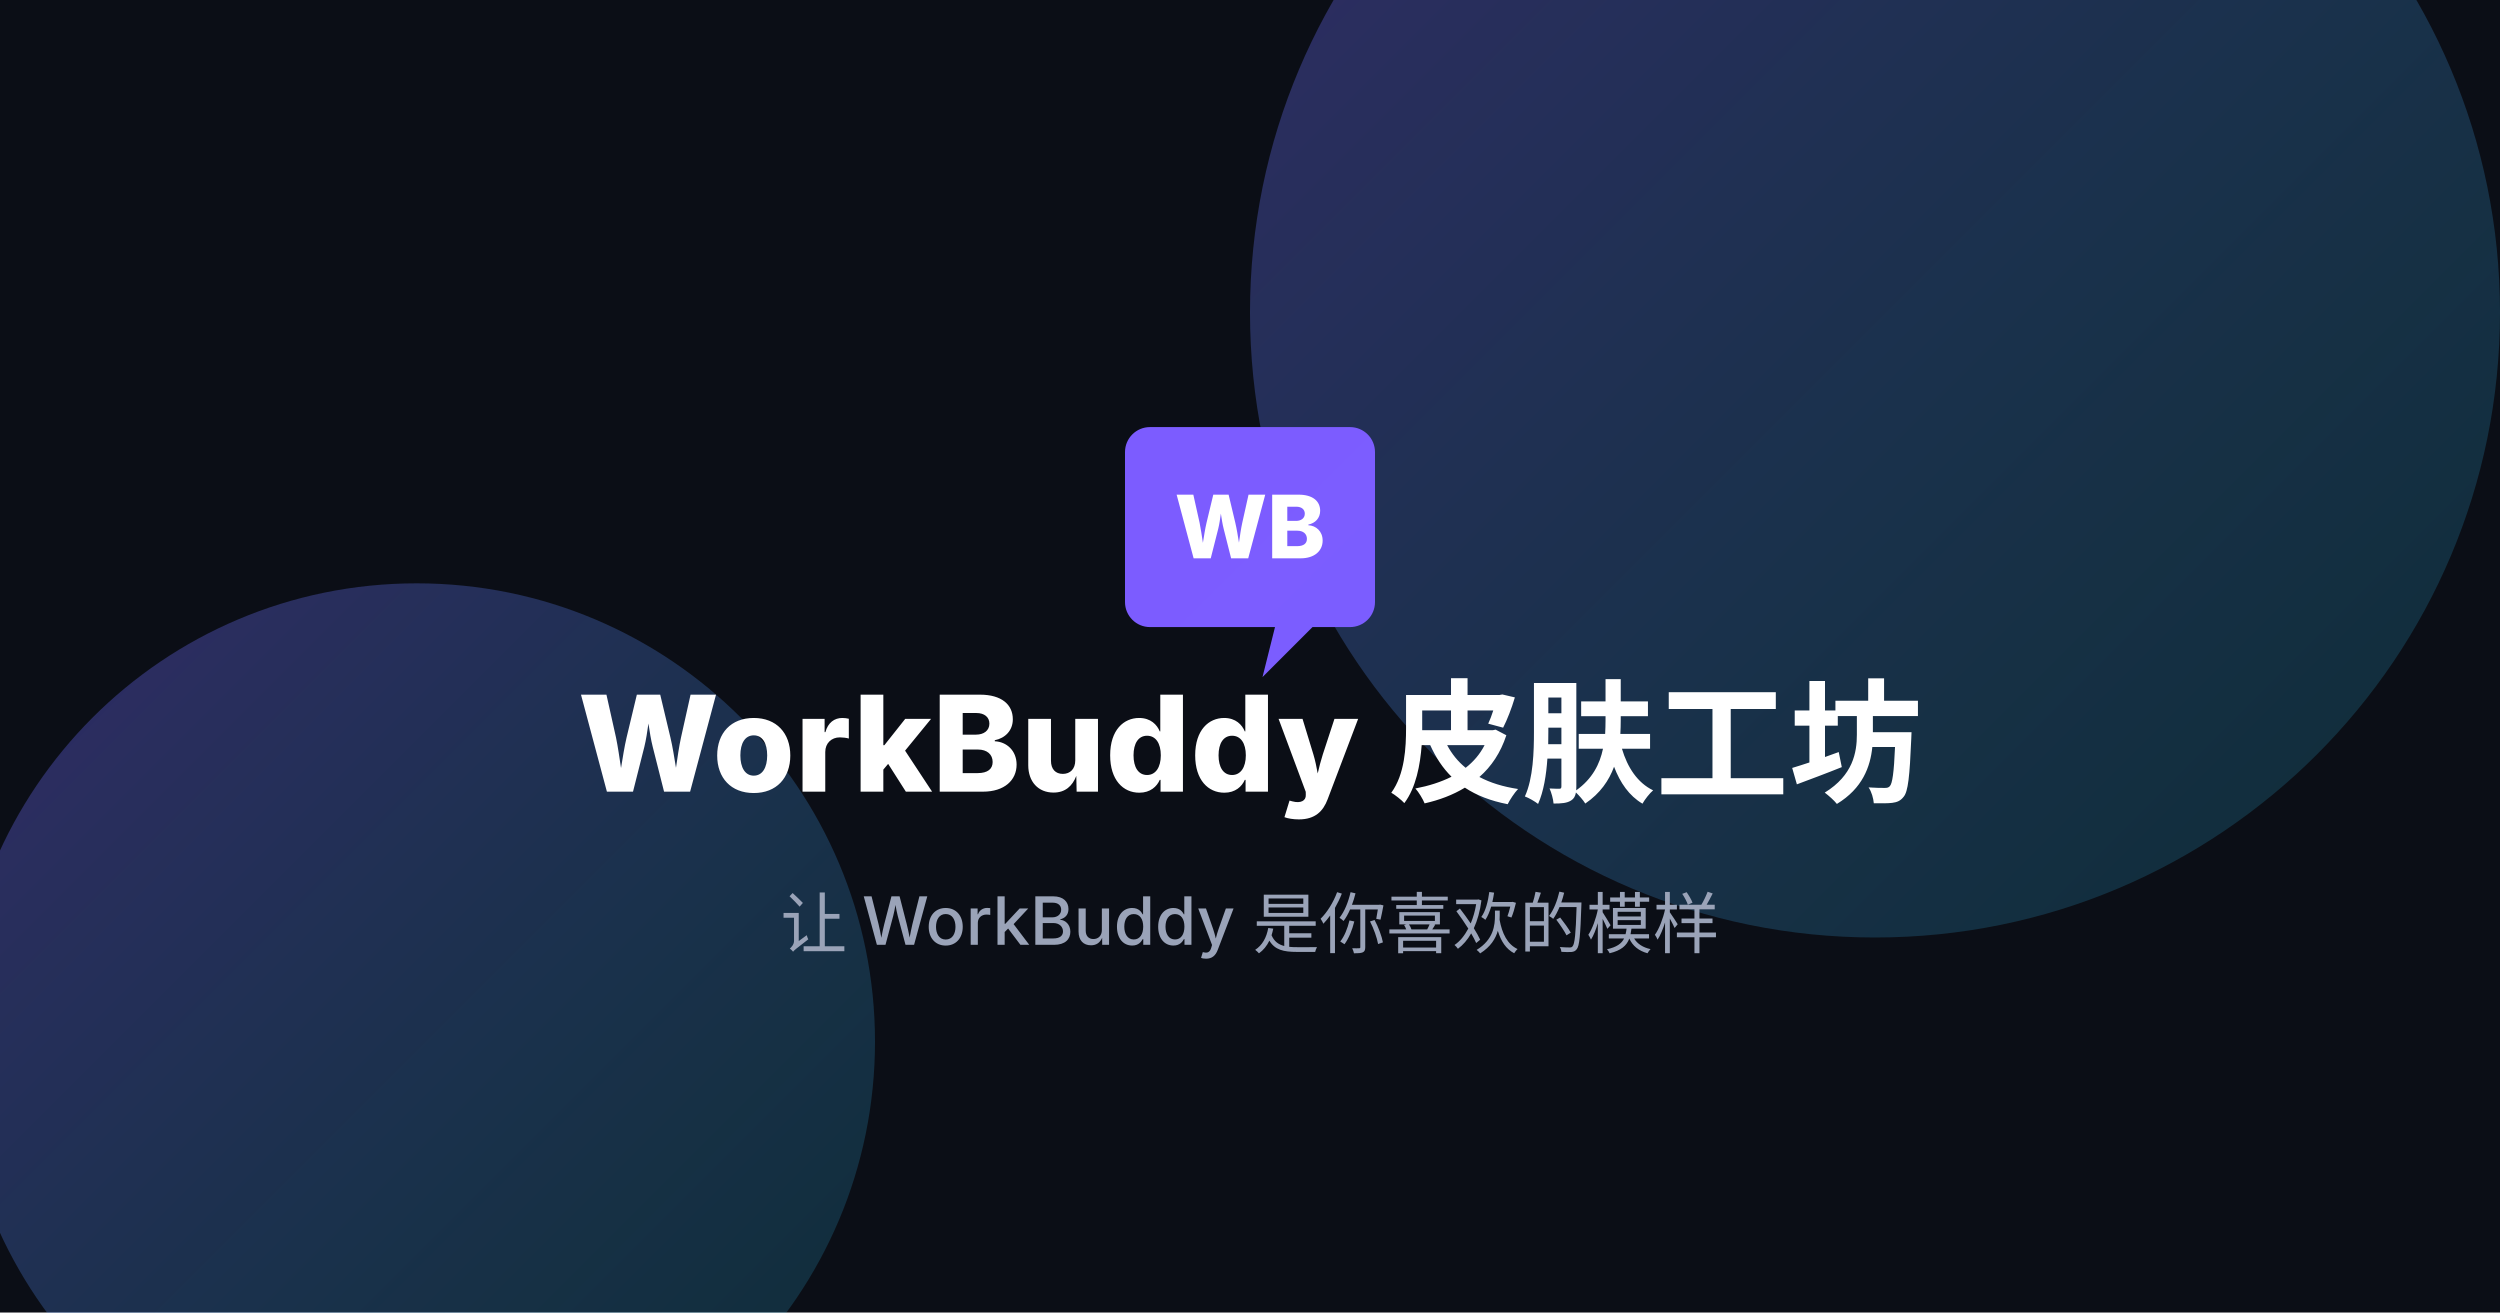
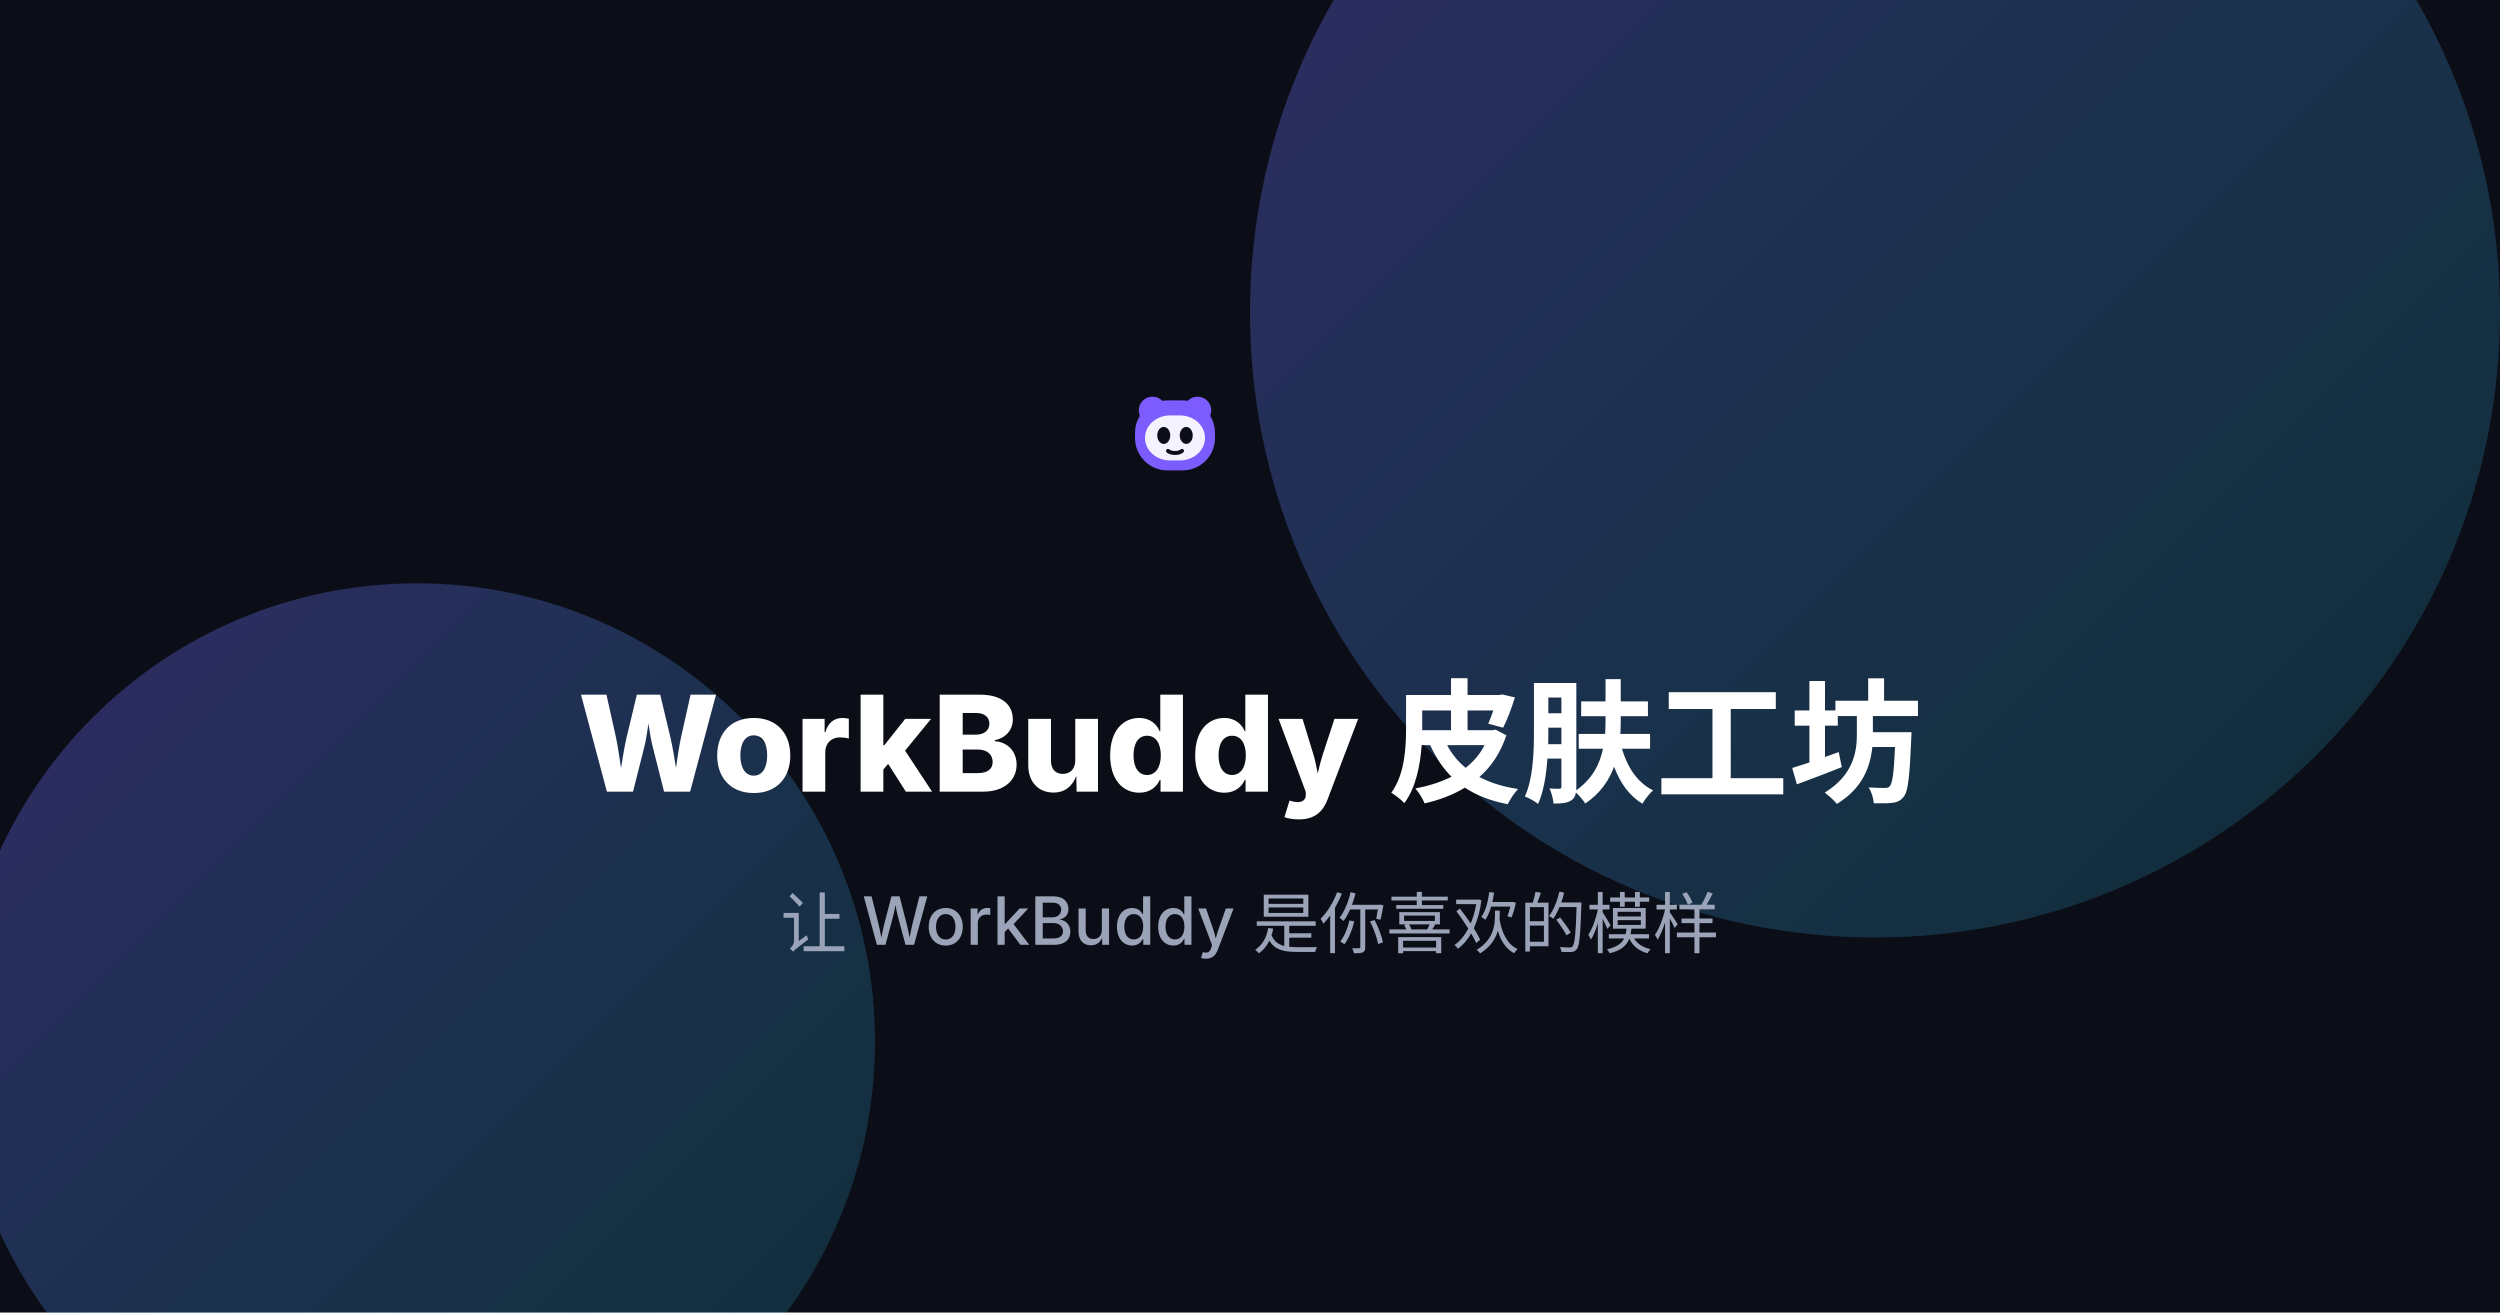
<svg xmlns="http://www.w3.org/2000/svg" viewBox="0 0 1200 630" fill="none">
  <defs>
    <linearGradient id="og-bg" x1="0" y1="0" x2="1200" y2="630">
      <stop offset="0" stop-color="#0b0e16" />
      <stop offset="1" stop-color="#111626" />
    </linearGradient>
    <linearGradient id="og-orb" x1="0" y1="0" x2="1" y2="1">
      <stop offset="0" stop-color="#7c5cff" stop-opacity="0.35" />
      <stop offset="1" stop-color="#22d3ee" stop-opacity="0.15" />
    </linearGradient>
    <linearGradient id="og-logo" x1="0" y1="0" x2="120" y2="120">
      <stop offset="0" stop-color="#7c5cff" />
      <stop offset="1" stop-color="#22d3ee" />
    </linearGradient>
  </defs>
  <rect width="1200" height="630" fill="url(#og-bg)" />
  <circle cx="900" cy="150" r="300" fill="url(#og-orb)" />
  <circle cx="200" cy="500" r="220" fill="url(#og-orb)" />
-   <g transform="translate(540, 205)">
-     <path d="M0 12C0 5.37 5.37 0 12 0H108C114.63 0 120 5.37 120 12V84C120 90.63 114.63 96 108 96H90L66 120L72 96H12C5.37 96 0 90.63 0 84V12Z" fill="url(#og-logo)" />
-     <text x="60" y="63" text-anchor="middle" font-family="Inter, Arial, sans-serif" font-weight="800" font-size="42" fill="#fff">WB</text>
+   <g transform="translate(540, 185) scale(1.2)">
+     <rect x="4" y="6" width="32" height="28" rx="13" fill="url(#og-logo)" />
+     <circle cx="11" cy="10" r="5.5" fill="url(#og-logo)" />
+     <circle cx="29" cy="10" r="5.5" fill="url(#og-logo)" />
+     <rect x="8" y="12" width="24" height="18" rx="10" fill="#fff" fill-opacity="0.92" />
+     <ellipse cx="15.5" cy="20" rx="2.6" ry="3.4" fill="#0b0e16" />
+     <ellipse cx="24.5" cy="20" rx="2.6" ry="3.4" fill="#0b0e16" />
+     <path d="M17.2 26.2c1.2 1.1 4.4 1.1 5.6 0" stroke="#0b0e16" stroke-width="1.6" stroke-linecap="round" fill="none" />
  </g>
  <text x="600" y="380" text-anchor="middle" font-family="Inter, Noto Sans SC, Arial, sans-serif" font-weight="800" font-size="64" fill="#fff">WorkBuddy 皮肤工坊</text>
  <text x="600" y="455" text-anchor="middle" font-family="Inter, Noto Sans SC, Arial, sans-serif" font-weight="500" font-size="32" fill="#9aa3b8">让 WorkBuddy 是你喜欢的模样</text>
</svg>
